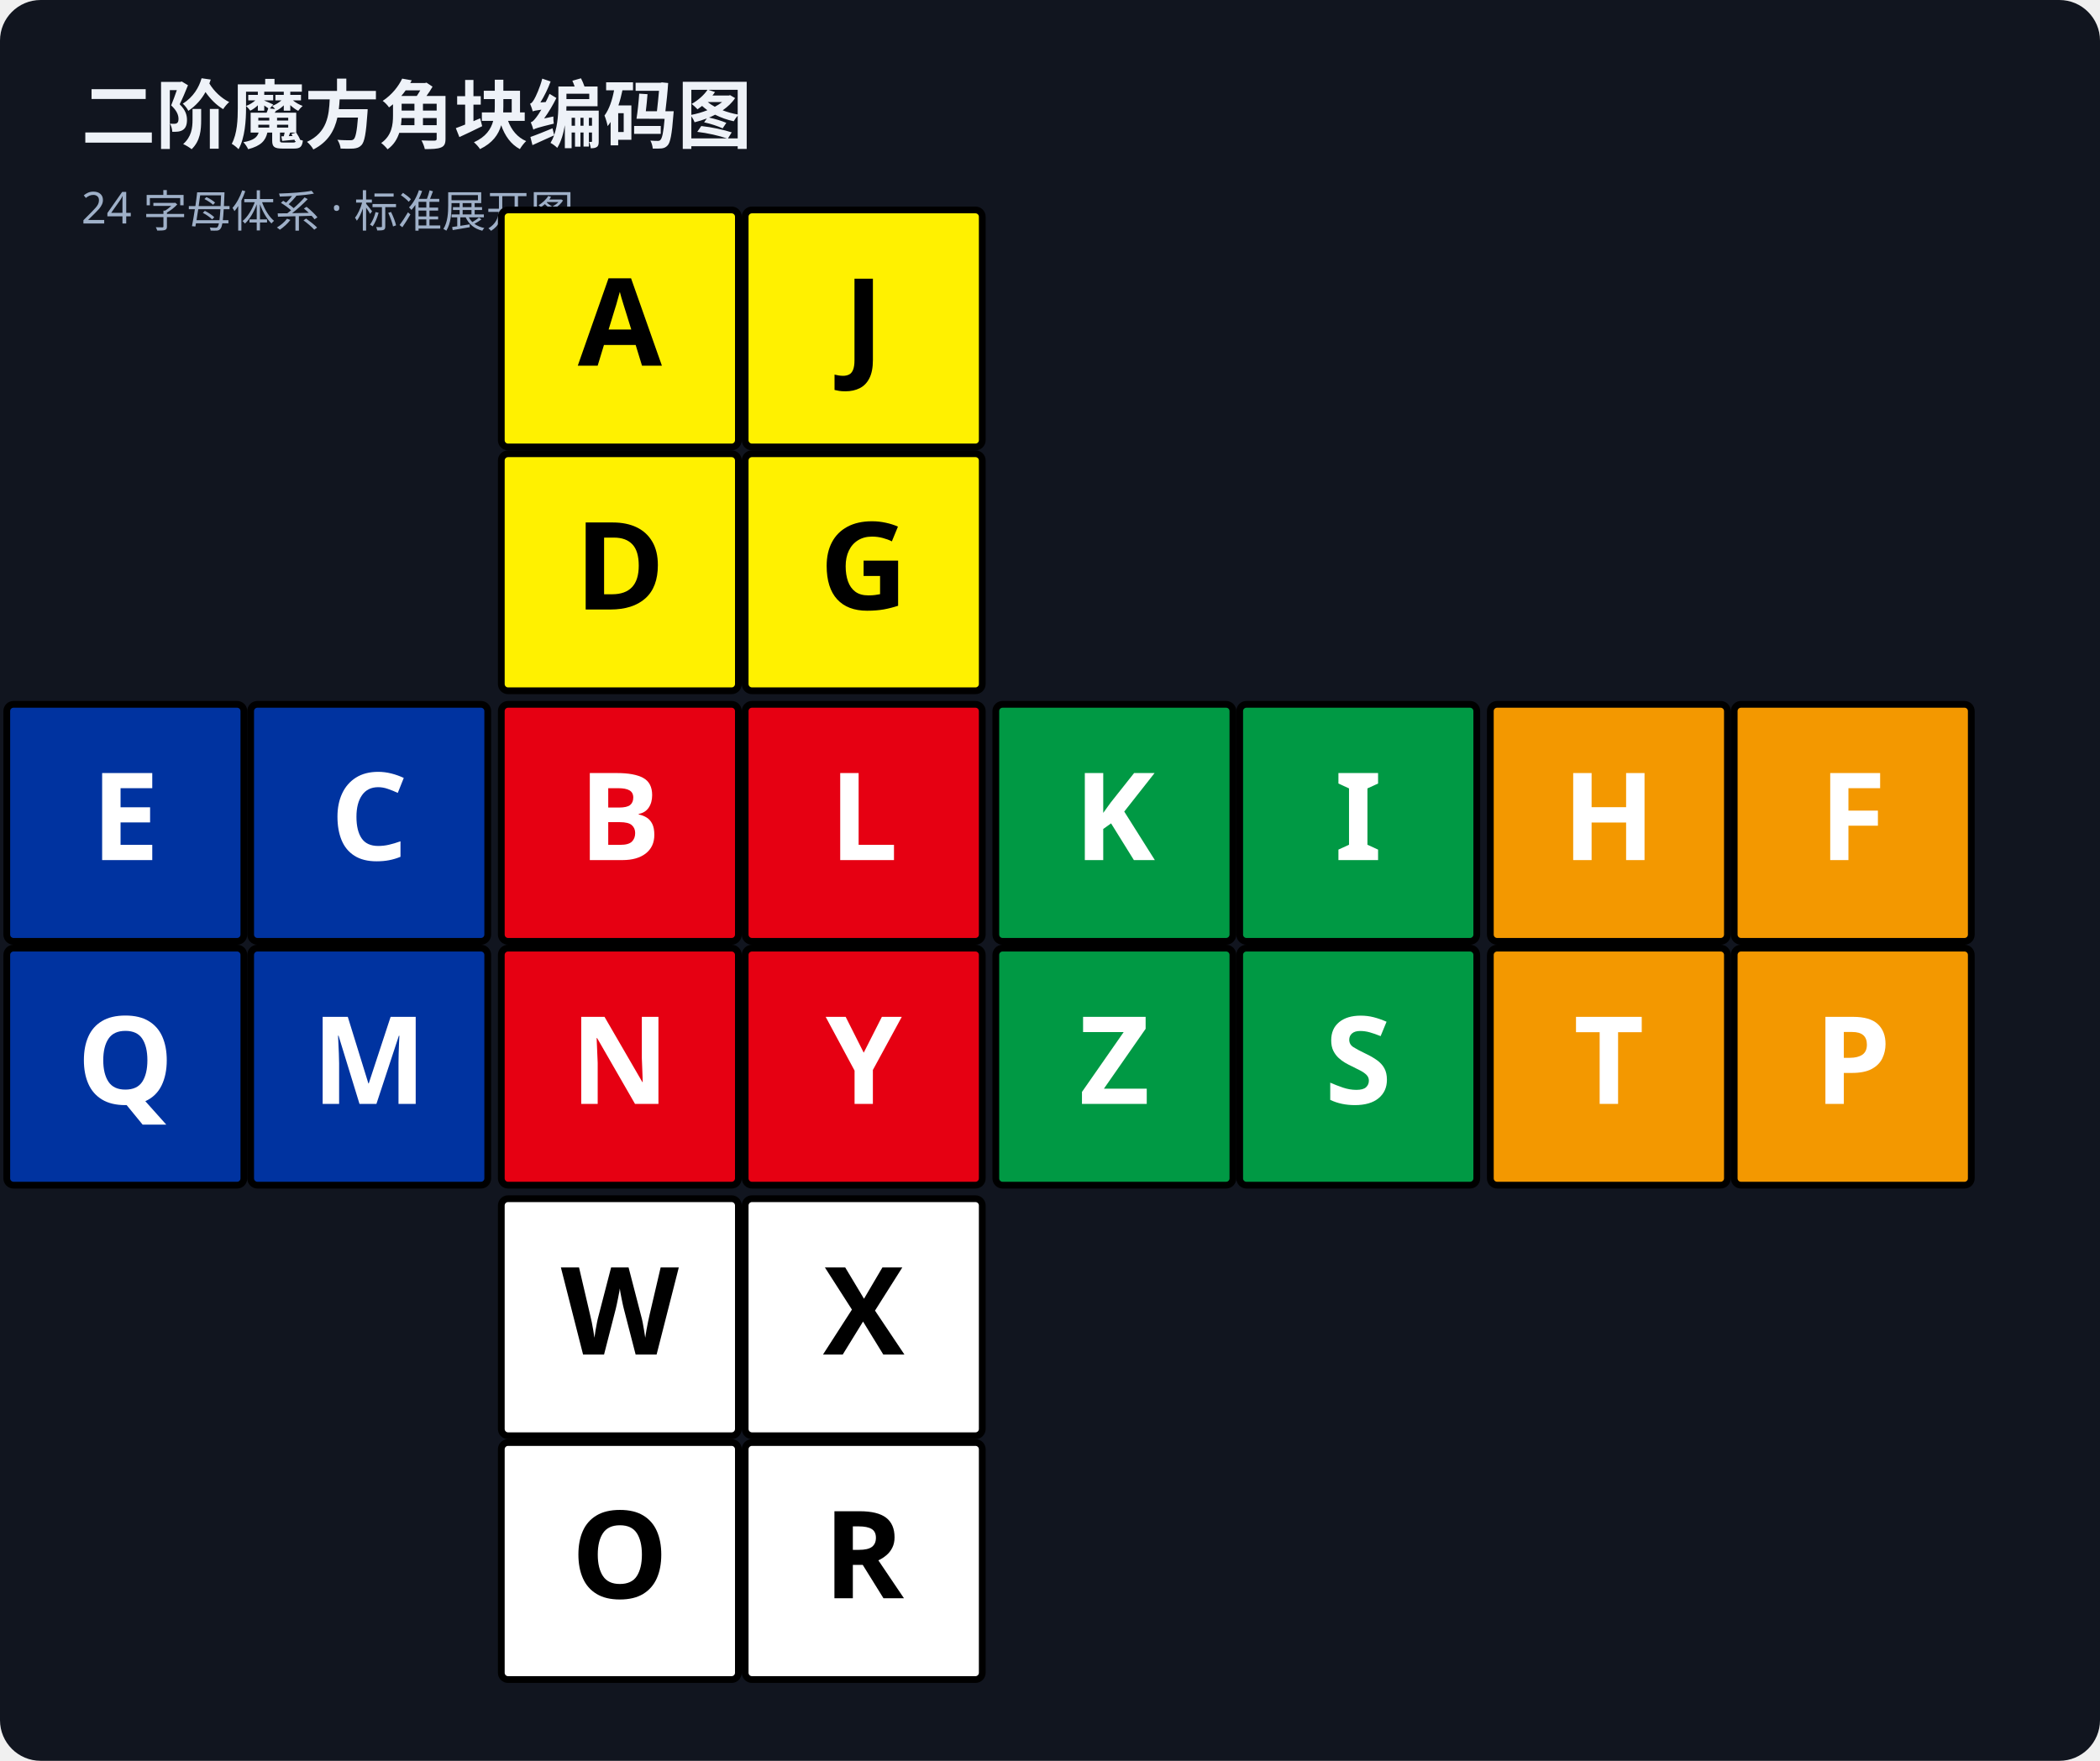
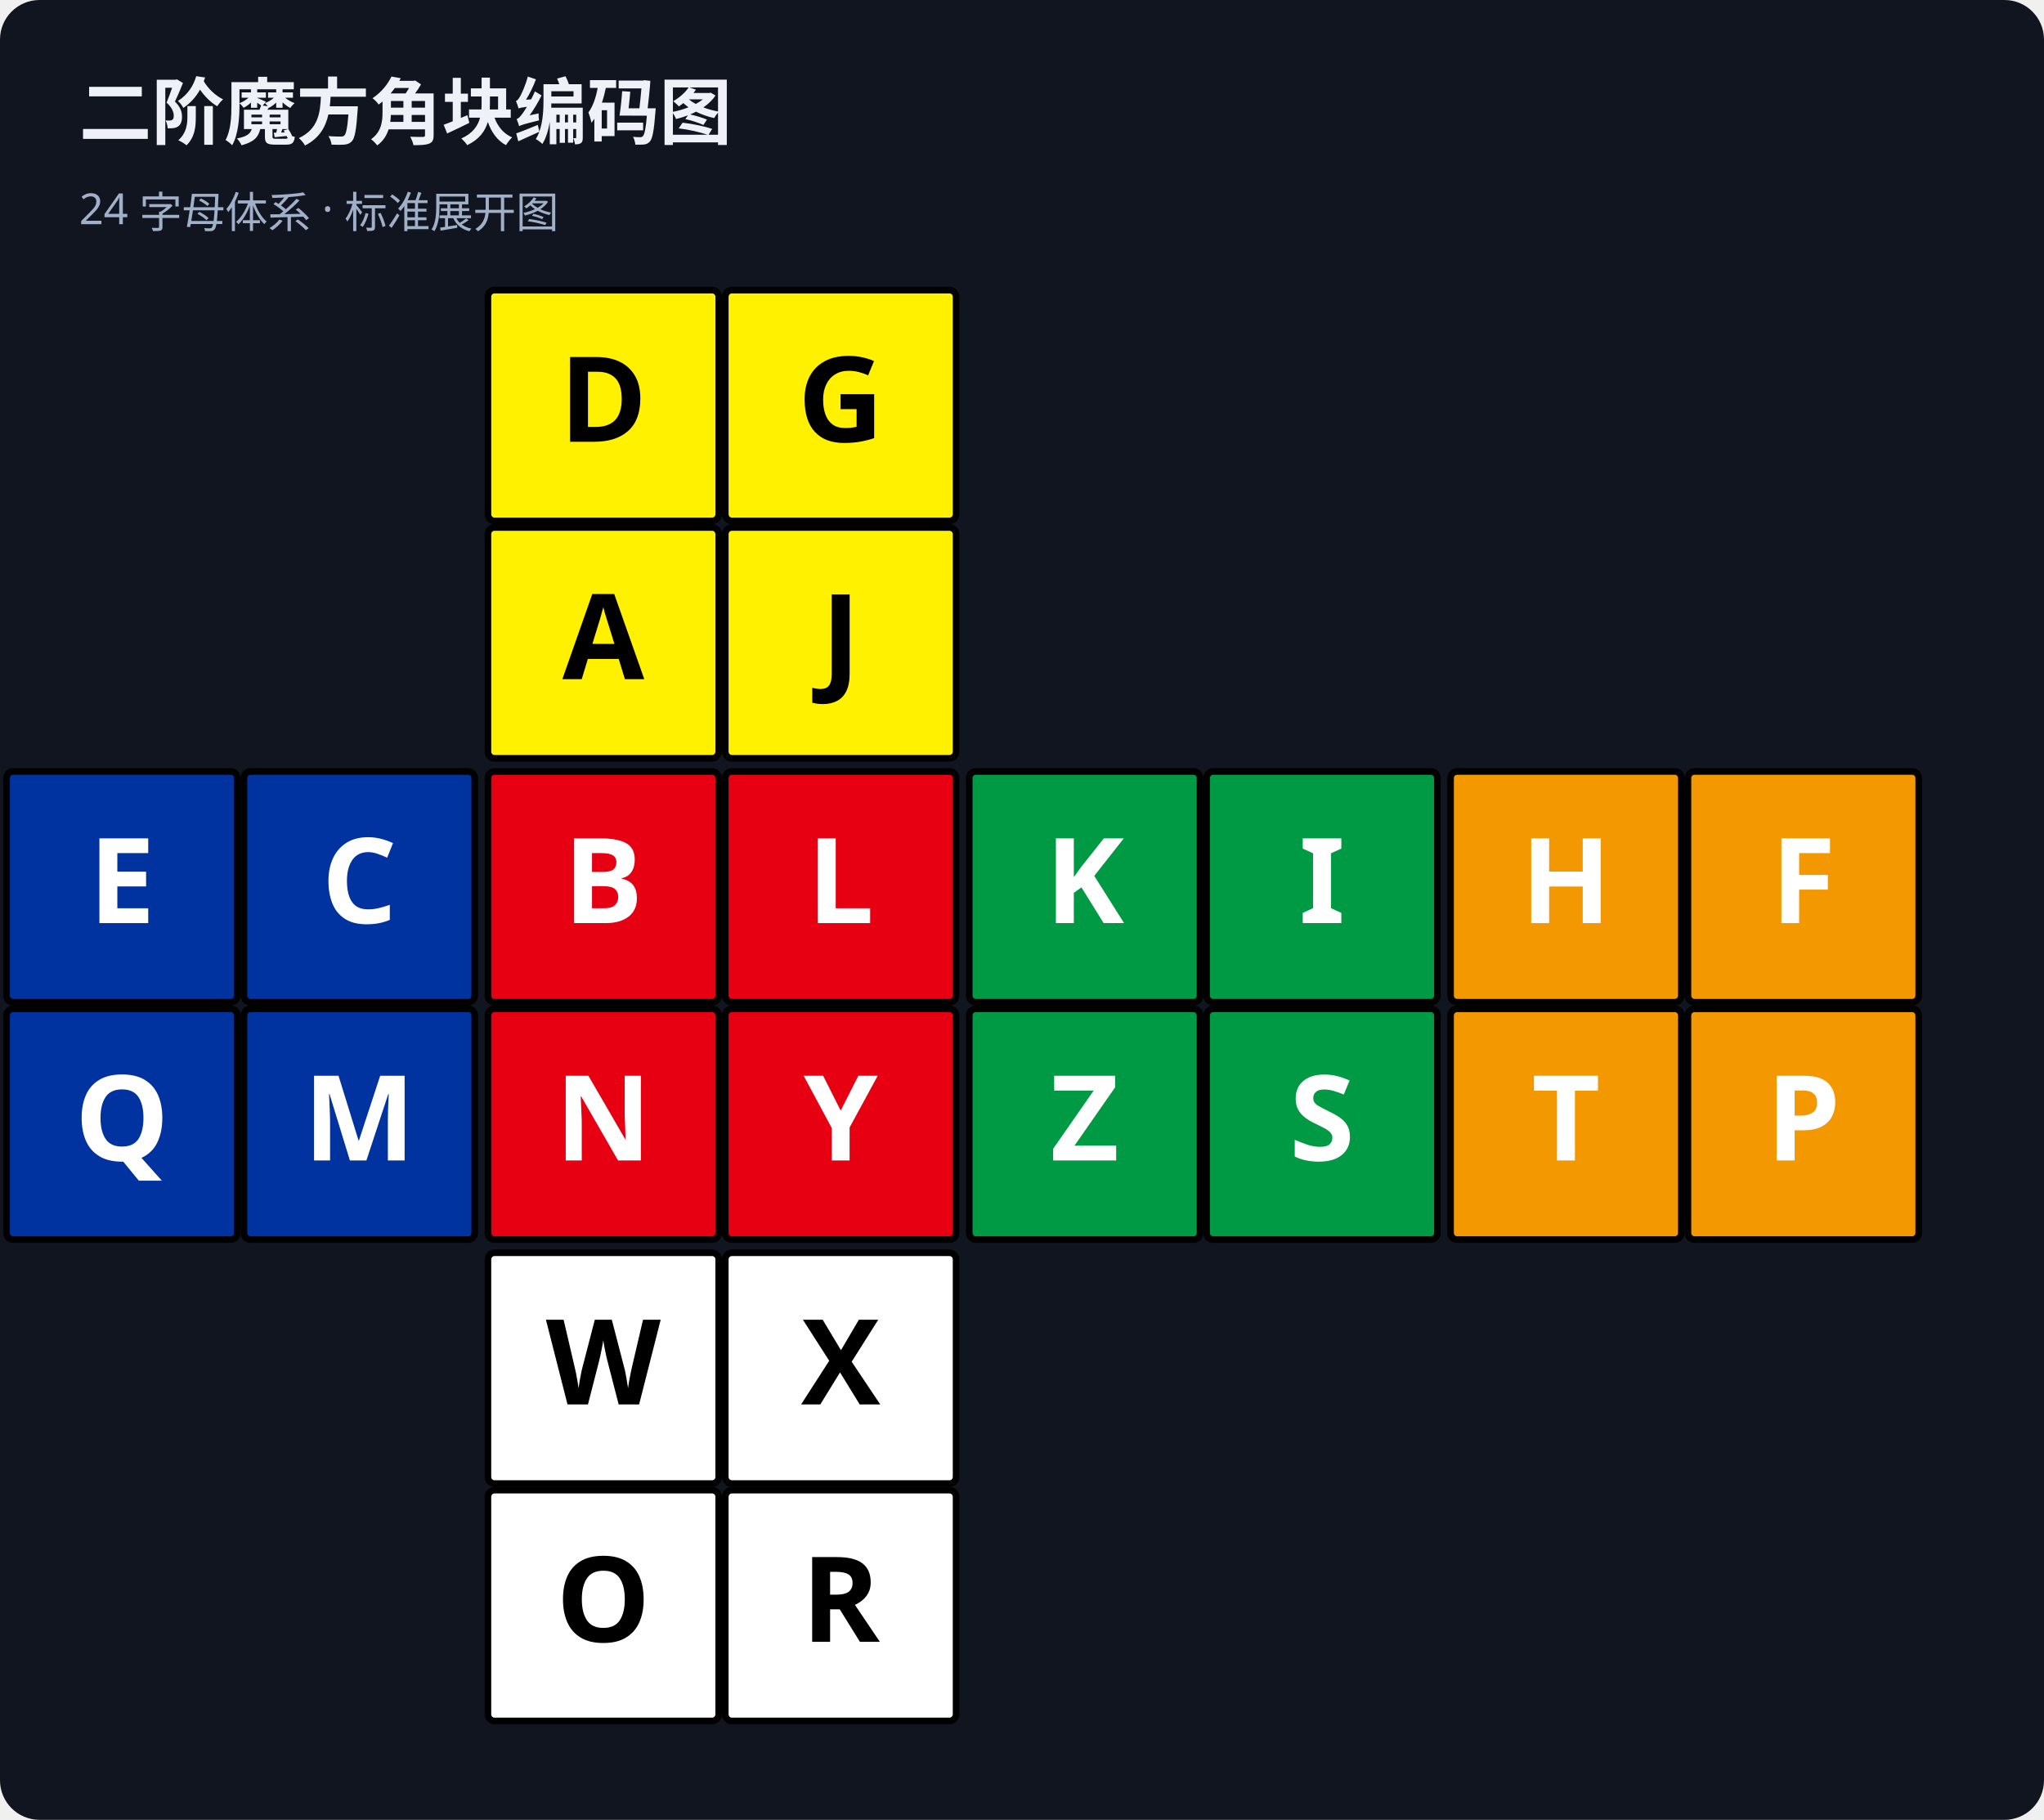
- <svg xmlns="http://www.w3.org/2000/svg" width="620" height="520" viewBox="0 0 620 520" preserveAspectRatio="xMidYMid meet" font-family="'Noto Sans SC','Microsoft YaHei',sans-serif">
-   <rect x="0" y="0" width="620" height="520" rx="12" fill="#11151f" />
+ <svg xmlns="http://www.w3.org/2000/svg" width="620" height="552" viewBox="0 0 620 552" preserveAspectRatio="xMidYMid meet" font-family="'Noto Sans SC','Microsoft YaHei',sans-serif">
+   <rect x="0" y="0" width="620" height="552" rx="12" fill="#11151f" />
  <text x="24" y="42" fill="#eef2f8" font-size="22" font-weight="800">二阶魔方角块编码图</text>
-   <text x="24" y="66" fill="#9fb0c8" font-size="13">24 字母体系 · 标准展开图</text>
-   <g id="u-face">
-     <rect x="148" y="62" width="70" height="70" rx="2" fill="#fff100" stroke="#000" stroke-width="2" />
-     <text x="183" y="108" fill="#000" font-size="36" font-weight="800" text-anchor="middle">A</text>
-     <rect x="220" y="62" width="70" height="70" rx="2" fill="#fff100" stroke="#000" stroke-width="2" />
-     <text x="255" y="108" fill="#000" font-size="36" font-weight="800" text-anchor="middle">J</text>
-     <rect x="148" y="134" width="70" height="70" rx="2" fill="#fff100" stroke="#000" stroke-width="2" />
-     <text x="183" y="180" fill="#000" font-size="36" font-weight="800" text-anchor="middle">D</text>
-     <rect x="220" y="134" width="70" height="70" rx="2" fill="#fff100" stroke="#000" stroke-width="2" />
-     <text x="255" y="180" fill="#000" font-size="36" font-weight="800" text-anchor="middle">G</text>
-   </g>
-   <g id="l-face">
-     <rect x="2" y="208" width="70" height="70" rx="2" fill="#0033a0" stroke="#000" stroke-width="2" />
-     <text x="37" y="254" fill="#fff" font-size="36" font-weight="800" text-anchor="middle">E</text>
-     <rect x="74" y="208" width="70" height="70" rx="2" fill="#0033a0" stroke="#000" stroke-width="2" />
-     <text x="109" y="254" fill="#fff" font-size="36" font-weight="800" text-anchor="middle">C</text>
-     <rect x="2" y="280" width="70" height="70" rx="2" fill="#0033a0" stroke="#000" stroke-width="2" />
-     <text x="37" y="326" fill="#fff" font-size="36" font-weight="800" text-anchor="middle">Q</text>
-     <rect x="74" y="280" width="70" height="70" rx="2" fill="#0033a0" stroke="#000" stroke-width="2" />
-     <text x="109" y="326" fill="#fff" font-size="36" font-weight="800" text-anchor="middle">M</text>
-   </g>
-   <g id="f-face">
-     <rect x="148" y="208" width="70" height="70" rx="2" fill="#e60012" stroke="#000" stroke-width="2" />
-     <text x="183" y="254" fill="#fff" font-size="36" font-weight="800" text-anchor="middle">B</text>
-     <rect x="220" y="208" width="70" height="70" rx="2" fill="#e60012" stroke="#000" stroke-width="2" />
-     <text x="255" y="254" fill="#fff" font-size="36" font-weight="800" text-anchor="middle">L</text>
-     <rect x="148" y="280" width="70" height="70" rx="2" fill="#e60012" stroke="#000" stroke-width="2" />
-     <text x="183" y="326" fill="#fff" font-size="36" font-weight="800" text-anchor="middle">N</text>
-     <rect x="220" y="280" width="70" height="70" rx="2" fill="#e60012" stroke="#000" stroke-width="2" />
-     <text x="255" y="326" fill="#fff" font-size="36" font-weight="800" text-anchor="middle">Y</text>
-   </g>
-   <g id="r-face">
-     <rect x="294" y="208" width="70" height="70" rx="2" fill="#009944" stroke="#000" stroke-width="2" />
-     <text x="329" y="254" fill="#fff" font-size="36" font-weight="800" text-anchor="middle">K</text>
-     <rect x="366" y="208" width="70" height="70" rx="2" fill="#009944" stroke="#000" stroke-width="2" />
-     <text x="401" y="254" fill="#fff" font-size="36" font-weight="800" text-anchor="middle">I</text>
-     <rect x="294" y="280" width="70" height="70" rx="2" fill="#009944" stroke="#000" stroke-width="2" />
-     <text x="329" y="326" fill="#fff" font-size="36" font-weight="800" text-anchor="middle">Z</text>
-     <rect x="366" y="280" width="70" height="70" rx="2" fill="#009944" stroke="#000" stroke-width="2" />
-     <text x="401" y="326" fill="#fff" font-size="36" font-weight="800" text-anchor="middle">S</text>
-   </g>
-   <g id="b-face">
-     <rect x="440" y="208" width="70" height="70" rx="2" fill="#f39800" stroke="#000" stroke-width="2" />
-     <text x="475" y="254" fill="#fff" font-size="36" font-weight="800" text-anchor="middle">H</text>
-     <rect x="512" y="208" width="70" height="70" rx="2" fill="#f39800" stroke="#000" stroke-width="2" />
-     <text x="547" y="254" fill="#fff" font-size="36" font-weight="800" text-anchor="middle">F</text>
-     <rect x="440" y="280" width="70" height="70" rx="2" fill="#f39800" stroke="#000" stroke-width="2" />
-     <text x="475" y="326" fill="#fff" font-size="36" font-weight="800" text-anchor="middle">T</text>
-     <rect x="512" y="280" width="70" height="70" rx="2" fill="#f39800" stroke="#000" stroke-width="2" />
-     <text x="547" y="326" fill="#fff" font-size="36" font-weight="800" text-anchor="middle">P</text>
-   </g>
-   <g id="d-face">
-     <rect x="148" y="354" width="70" height="70" rx="2" fill="#fff" stroke="#000" stroke-width="2" />
-     <text x="183" y="400" fill="#000" font-size="36" font-weight="800" text-anchor="middle">W</text>
-     <rect x="220" y="354" width="70" height="70" rx="2" fill="#fff" stroke="#000" stroke-width="2" />
-     <text x="255" y="400" fill="#000" font-size="36" font-weight="800" text-anchor="middle">X</text>
-     <rect x="148" y="426" width="70" height="70" rx="2" fill="#fff" stroke="#000" stroke-width="2" />
-     <text x="183" y="472" fill="#000" font-size="36" font-weight="800" text-anchor="middle">O</text>
-     <rect x="220" y="426" width="70" height="70" rx="2" fill="#fff" stroke="#000" stroke-width="2" />
-     <text x="255" y="472" fill="#000" font-size="36" font-weight="800" text-anchor="middle">R</text>
+   <text x="24" y="68" fill="#9fb0c8" font-size="13">24 字母体系 · 标准展开图</text>
+   <g transform="translate(0,26)">
+     <g id="u-face">
+       <rect x="148" y="62" width="70" height="70" rx="2" fill="#fff100" stroke="#000" stroke-width="2" />
+       <text x="183" y="108" fill="#000" font-size="36" font-weight="800" text-anchor="middle">D</text>
+       <rect x="220" y="62" width="70" height="70" rx="2" fill="#fff100" stroke="#000" stroke-width="2" />
+       <text x="255" y="108" fill="#000" font-size="36" font-weight="800" text-anchor="middle">G</text>
+       <rect x="148" y="134" width="70" height="70" rx="2" fill="#fff100" stroke="#000" stroke-width="2" />
+       <text x="183" y="180" fill="#000" font-size="36" font-weight="800" text-anchor="middle">A</text>
+       <rect x="220" y="134" width="70" height="70" rx="2" fill="#fff100" stroke="#000" stroke-width="2" />
+       <text x="255" y="180" fill="#000" font-size="36" font-weight="800" text-anchor="middle">J</text>
+     </g>
+     <g id="l-face">
+       <rect x="2" y="208" width="70" height="70" rx="2" fill="#0033a0" stroke="#000" stroke-width="2" />
+       <text x="37" y="254" fill="#fff" font-size="36" font-weight="800" text-anchor="middle">E</text>
+       <rect x="74" y="208" width="70" height="70" rx="2" fill="#0033a0" stroke="#000" stroke-width="2" />
+       <text x="109" y="254" fill="#fff" font-size="36" font-weight="800" text-anchor="middle">C</text>
+       <rect x="2" y="280" width="70" height="70" rx="2" fill="#0033a0" stroke="#000" stroke-width="2" />
+       <text x="37" y="326" fill="#fff" font-size="36" font-weight="800" text-anchor="middle">Q</text>
+       <rect x="74" y="280" width="70" height="70" rx="2" fill="#0033a0" stroke="#000" stroke-width="2" />
+       <text x="109" y="326" fill="#fff" font-size="36" font-weight="800" text-anchor="middle">M</text>
+     </g>
+     <g id="f-face">
+       <rect x="148" y="208" width="70" height="70" rx="2" fill="#e60012" stroke="#000" stroke-width="2" />
+       <text x="183" y="254" fill="#fff" font-size="36" font-weight="800" text-anchor="middle">B</text>
+       <rect x="220" y="208" width="70" height="70" rx="2" fill="#e60012" stroke="#000" stroke-width="2" />
+       <text x="255" y="254" fill="#fff" font-size="36" font-weight="800" text-anchor="middle">L</text>
+       <rect x="148" y="280" width="70" height="70" rx="2" fill="#e60012" stroke="#000" stroke-width="2" />
+       <text x="183" y="326" fill="#fff" font-size="36" font-weight="800" text-anchor="middle">N</text>
+       <rect x="220" y="280" width="70" height="70" rx="2" fill="#e60012" stroke="#000" stroke-width="2" />
+       <text x="255" y="326" fill="#fff" font-size="36" font-weight="800" text-anchor="middle">Y</text>
+     </g>
+     <g id="r-face">
+       <rect x="294" y="208" width="70" height="70" rx="2" fill="#009944" stroke="#000" stroke-width="2" />
+       <text x="329" y="254" fill="#fff" font-size="36" font-weight="800" text-anchor="middle">K</text>
+       <rect x="366" y="208" width="70" height="70" rx="2" fill="#009944" stroke="#000" stroke-width="2" />
+       <text x="401" y="254" fill="#fff" font-size="36" font-weight="800" text-anchor="middle">I</text>
+       <rect x="294" y="280" width="70" height="70" rx="2" fill="#009944" stroke="#000" stroke-width="2" />
+       <text x="329" y="326" fill="#fff" font-size="36" font-weight="800" text-anchor="middle">Z</text>
+       <rect x="366" y="280" width="70" height="70" rx="2" fill="#009944" stroke="#000" stroke-width="2" />
+       <text x="401" y="326" fill="#fff" font-size="36" font-weight="800" text-anchor="middle">S</text>
+     </g>
+     <g id="b-face">
+       <rect x="440" y="208" width="70" height="70" rx="2" fill="#f39800" stroke="#000" stroke-width="2" />
+       <text x="475" y="254" fill="#fff" font-size="36" font-weight="800" text-anchor="middle">H</text>
+       <rect x="512" y="208" width="70" height="70" rx="2" fill="#f39800" stroke="#000" stroke-width="2" />
+       <text x="547" y="254" fill="#fff" font-size="36" font-weight="800" text-anchor="middle">F</text>
+       <rect x="440" y="280" width="70" height="70" rx="2" fill="#f39800" stroke="#000" stroke-width="2" />
+       <text x="475" y="326" fill="#fff" font-size="36" font-weight="800" text-anchor="middle">T</text>
+       <rect x="512" y="280" width="70" height="70" rx="2" fill="#f39800" stroke="#000" stroke-width="2" />
+       <text x="547" y="326" fill="#fff" font-size="36" font-weight="800" text-anchor="middle">P</text>
+     </g>
+     <g id="d-face">
+       <rect x="148" y="354" width="70" height="70" rx="2" fill="#fff" stroke="#000" stroke-width="2" />
+       <text x="183" y="400" fill="#000" font-size="36" font-weight="800" text-anchor="middle">W</text>
+       <rect x="220" y="354" width="70" height="70" rx="2" fill="#fff" stroke="#000" stroke-width="2" />
+       <text x="255" y="400" fill="#000" font-size="36" font-weight="800" text-anchor="middle">X</text>
+       <rect x="148" y="426" width="70" height="70" rx="2" fill="#fff" stroke="#000" stroke-width="2" />
+       <text x="183" y="472" fill="#000" font-size="36" font-weight="800" text-anchor="middle">O</text>
+       <rect x="220" y="426" width="70" height="70" rx="2" fill="#fff" stroke="#000" stroke-width="2" />
+       <text x="255" y="472" fill="#000" font-size="36" font-weight="800" text-anchor="middle">R</text>
+     </g>
  </g>
</svg>
